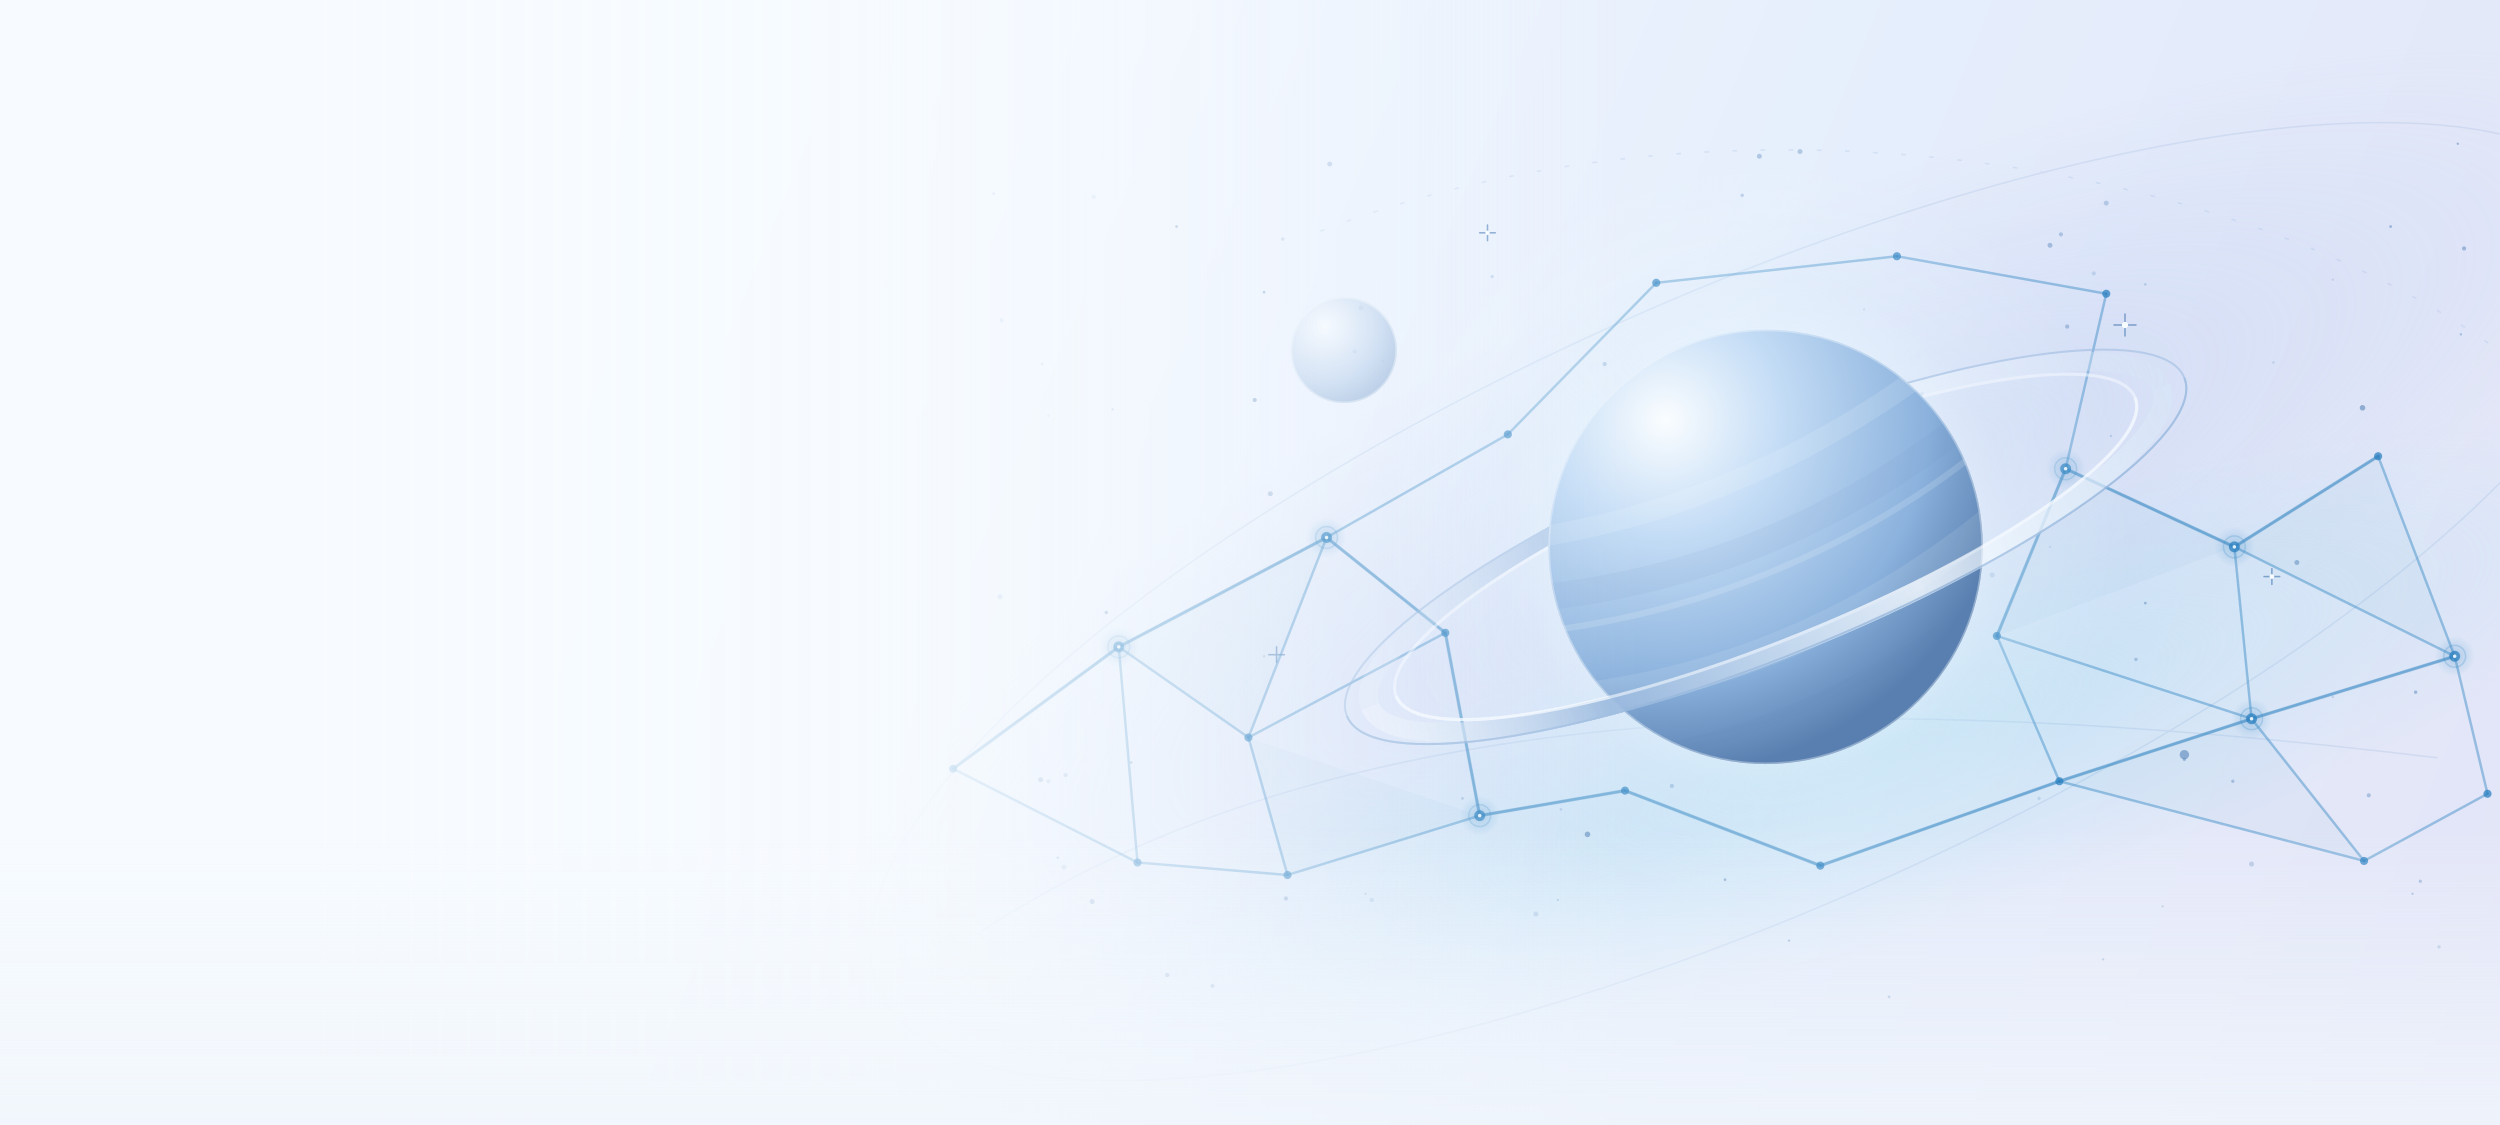
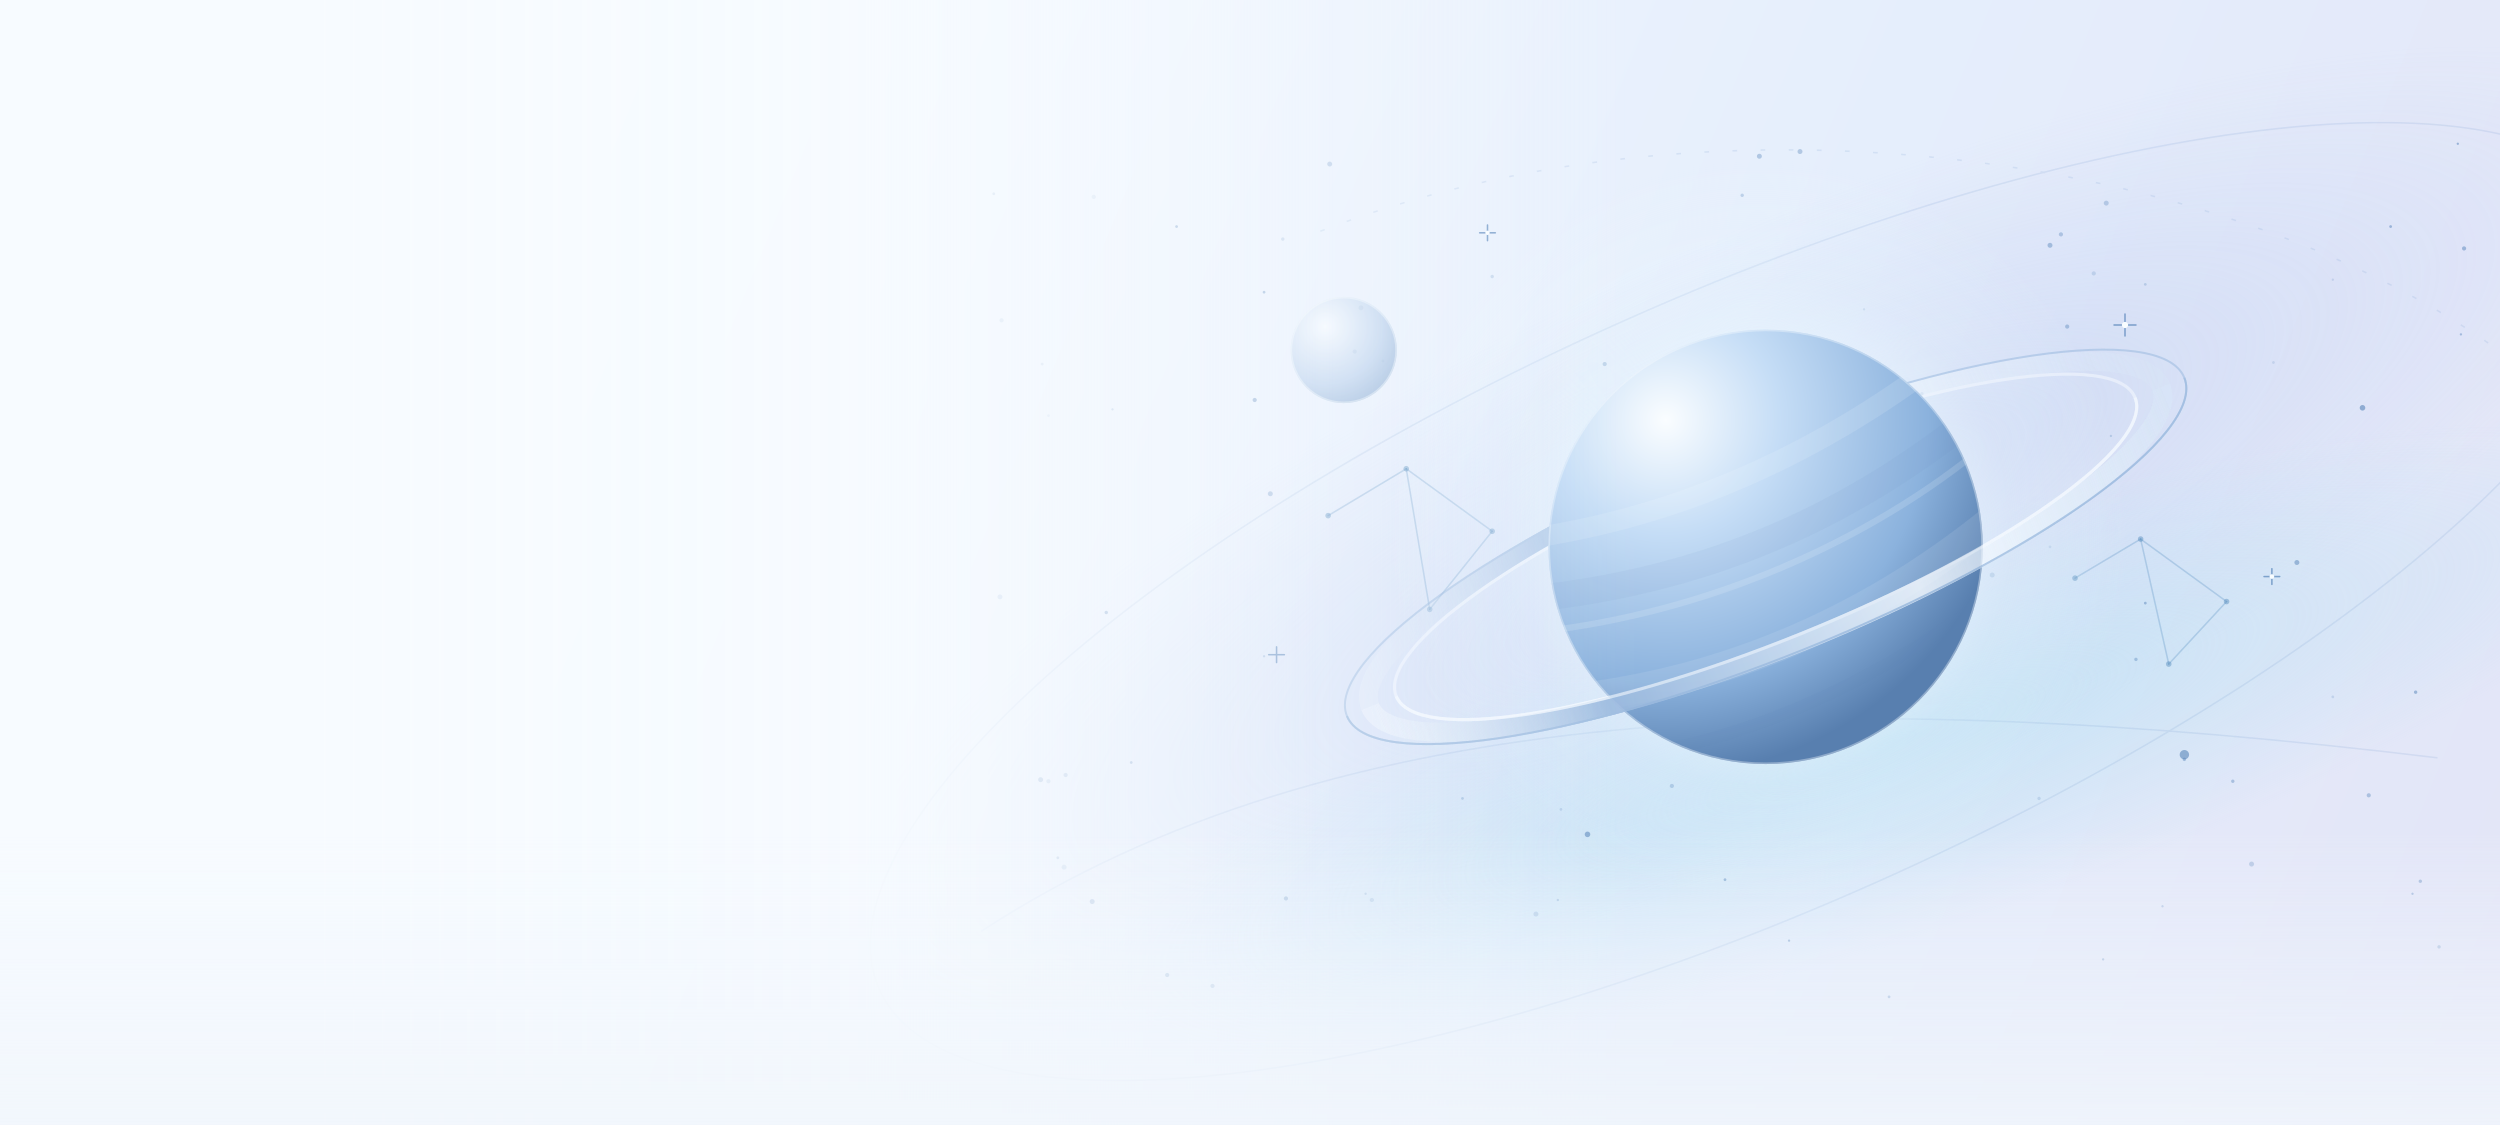
<svg xmlns="http://www.w3.org/2000/svg" width="1600" height="720" viewBox="0 0 1600 720" fill="none">
  <defs>
    <linearGradient id="space" x1="260" y1="100" x2="1600" y2="650" gradientUnits="userSpaceOnUse">
      <stop stop-color="#F7FBFF" />
      <stop offset=".6" stop-color="#E5EEFC" />
      <stop offset="1" stop-color="#E3E5F7" />
    </linearGradient>
    <radialGradient id="nebula" cx="0" cy="0" r="1" gradientTransform="translate(1130 345) rotate(-24) scale(650 190)" gradientUnits="userSpaceOnUse">
      <stop stop-color="#ACBEEA" stop-opacity=".48" />
      <stop offset=".45" stop-color="#ACBEEA" stop-opacity=".22" />
      <stop offset="1" stop-color="#ACBEEA" stop-opacity="0" />
    </radialGradient>
    <radialGradient id="nebulaBlue" cx="0" cy="0" r="1" gradientTransform="translate(1210 475) rotate(-18) scale(530 125)" gradientUnits="userSpaceOnUse">
      <stop stop-color="#A4DAEF" stop-opacity=".48" />
      <stop offset="1" stop-color="#A4DAEF" stop-opacity="0" />
    </radialGradient>
    <radialGradient id="halo" cx="0" cy="0" r="1" gradientTransform="translate(1125 340) scale(238)" gradientUnits="userSpaceOnUse">
      <stop offset=".46" stop-color="#EBF8FF" stop-opacity=".7" />
      <stop offset=".68" stop-color="#EBF8FF" stop-opacity=".24" />
      <stop offset="1" stop-color="#EBF8FF" stop-opacity="0" />
    </radialGradient>
    <radialGradient id="planet" cx="0" cy="0" r="1" gradientTransform="translate(1066 269) rotate(48) scale(226 228)" gradientUnits="userSpaceOnUse">
      <stop stop-color="#FAFDFF" />
      <stop offset=".32" stop-color="#C5DDF6" />
      <stop offset=".74" stop-color="#8BB2DD" />
      <stop offset="1" stop-color="#587FAF" />
    </radialGradient>
    <linearGradient id="ring" x1="857" y1="350" x2="1403" y2="350" gradientUnits="userSpaceOnUse">
      <stop stop-color="#F5FAFF" stop-opacity=".35" />
      <stop offset=".26" stop-color="#9AB9DE" />
      <stop offset=".65" stop-color="#F5FAFF" />
      <stop offset="1" stop-color="#D8E7F7" stop-opacity=".48" />
    </linearGradient>
    <radialGradient id="moon" cx="0" cy="0" r="1" gradientTransform="translate(848 209) rotate(45) scale(61)" gradientUnits="userSpaceOnUse">
      <stop stop-color="#F9FCFF" />
      <stop offset=".6" stop-color="#BAD0EB" />
      <stop offset="1" stop-color="#86A7CD" />
    </radialGradient>
    <linearGradient id="leftFade" x1="180" y1="360" x2="1050" y2="360" gradientUnits="userSpaceOnUse">
      <stop stop-color="#F7FBFF" />
      <stop offset=".43" stop-color="#F7FBFF" stop-opacity=".92" />
      <stop offset=".78" stop-color="#F7FBFF" stop-opacity=".26" />
      <stop offset="1" stop-color="#F7FBFF" stop-opacity="0" />
    </linearGradient>
    <linearGradient id="haze" x1="800" y1="530" x2="800" y2="720" gradientUnits="userSpaceOnUse">
      <stop stop-color="#F1F6FC" stop-opacity="0" />
      <stop offset="1" stop-color="#F1F6FC" stop-opacity=".82" />
    </linearGradient>
    <clipPath id="planetClip">
      <circle cx="1130" cy="350" r="139" />
    </clipPath>
-     <radialGradient id="networkNodeGlow">
-       <stop stop-color="#3989C4" stop-opacity=".3" />
-       <stop offset="1" stop-color="#3989C4" stop-opacity="0" />
-     </radialGradient>
  </defs>
  <path d="M0 0H1600V720H0Z" fill="url(#space)" />
  <path d="M0 0H1600V720H0Z" fill="url(#nebula)" />
  <path d="M0 0H1600V720H0Z" fill="url(#nebulaBlue)" />
  <g stroke="#759BCD" stroke-width="1" opacity=".17">
    <ellipse cx="1120" cy="385" rx="610" ry="197" transform="rotate(-24 1120 385)" />
    <path d="M628 596C855 448 1170 438 1560 485" />
    <path d="M845 148C1090 53 1415 94 1596 222" stroke-dasharray="3 15" />
  </g>
  <g fill="#4F7EB5" opacity=".66">
    <circle cx="1575" cy="214" r="0.75" opacity="0.62" />
    <circle cx="809" cy="187" r="0.9" opacity="0.66" />
    <circle cx="1319" cy="150" r="1.35" opacity="0.53" />
    <circle cx="1193" cy="198" r="0.75" opacity="0.31" />
    <circle cx="1516" cy="509" r="1.35" opacity="0.56" />
    <circle cx="1001" cy="394" r="1.6" opacity="0.46" />
    <circle cx="1145" cy="602" r="0.75" opacity="0.69" />
    <circle cx="1323" cy="209" r="1.35" opacity="0.58" />
    <circle cx="1011" cy="378" r="0.75" opacity="0.71" />
    <circle cx="1530" cy="145" r="0.9" opacity="0.72" />
    <circle cx="1230" cy="252" r="1.1" opacity="0.54" />
    <circle cx="681" cy="555" r="1.6" opacity="0.39" />
    <circle cx="997" cy="576" r="0.75" opacity="0.45" />
    <circle cx="667" cy="233" r="0.9" opacity="0.35" />
    <circle cx="640" cy="382" r="1.6" opacity="0.46" />
    <circle cx="1441" cy="553" r="1.6" opacity="0.44" />
    <circle cx="874" cy="572" r="0.75" opacity="0.38" />
    <circle cx="671" cy="500" r="1.35" opacity="0.38" />
    <circle cx="636" cy="124" r="0.9" opacity="0.51" />
    <circle cx="851" cy="105" r="1.6" opacity="0.41" />
    <circle cx="1470" cy="360" r="1.6" opacity="0.71" />
    <circle cx="1134" cy="298" r="1.35" opacity="0.29" />
    <circle cx="671" cy="266" r="0.9" opacity="0.24" />
    <circle cx="712" cy="262" r="0.75" opacity="0.46" />
    <circle cx="1115" cy="125" r="1.1" opacity="0.46" />
    <circle cx="1577" cy="159" r="1.35" opacity="0.70" />
    <circle cx="867" cy="225" r="1.35" opacity="0.56" />
    <circle cx="677" cy="549" r="0.9" opacity="0.58" />
    <circle cx="1493" cy="446" r="0.9" opacity="0.29" />
    <circle cx="1546" cy="443" r="1.1" opacity="0.72" />
    <circle cx="1573" cy="92" r="0.75" opacity="0.75" />
    <circle cx="1561" cy="606" r="1.1" opacity="0.47" />
    <circle cx="1340" cy="175" r="1.35" opacity="0.32" />
    <circle cx="1104" cy="563" r="0.9" opacity="0.75" />
    <circle cx="747" cy="624" r="1.35" opacity="0.72" />
    <circle cx="724" cy="488" r="0.9" opacity="0.63" />
    <circle cx="1149" cy="368" r="1.1" opacity="0.37" />
    <circle cx="885" cy="231" r="0.9" opacity="0.31" />
    <circle cx="666" cy="499" r="1.6" opacity="0.63" />
    <circle cx="1223" cy="406" r="1.35" opacity="0.50" />
    <circle cx="1373" cy="182" r="0.9" opacity="0.37" />
    <circle cx="1544" cy="572" r="0.75" opacity="0.58" />
    <circle cx="753" cy="145" r="0.9" opacity="0.74" />
    <circle cx="1455" cy="232" r="0.9" opacity="0.26" />
    <circle cx="1011" cy="371" r="1.6" opacity="0.65" />
    <circle cx="936" cy="511" r="0.9" opacity="0.47" />
    <circle cx="1398" cy="486" r="1.1" opacity="0.62" />
    <circle cx="1005" cy="369" r="1.35" opacity="0.38" />
    <circle cx="1351" cy="279" r="0.75" opacity="0.40" />
    <circle cx="1429" cy="500" r="1.1" opacity="0.57" />
    <circle cx="682" cy="496" r="1.35" opacity="0.48" />
    <circle cx="700" cy="126" r="1.35" opacity="0.26" />
    <circle cx="823" cy="575" r="1.35" opacity="0.61" />
    <circle cx="1549" cy="564" r="1.1" opacity="0.58" />
    <circle cx="1275" cy="368" r="1.6" opacity="0.38" />
    <circle cx="955" cy="177" r="1.1" opacity="0.31" />
    <circle cx="1346" cy="614" r="0.75" opacity="0.56" />
    <circle cx="821" cy="153" r="1.1" opacity="0.32" />
    <circle cx="1140" cy="438" r="0.75" opacity="0.49" />
    <circle cx="809" cy="420" r="0.75" opacity="0.41" />
    <circle cx="1070" cy="503" r="1.35" opacity="0.54" />
    <circle cx="1114" cy="330" r="1.1" opacity="0.30" />
    <circle cx="999" cy="518" r="0.9" opacity="0.34" />
    <circle cx="1384" cy="580" r="0.75" opacity="0.43" />
    <circle cx="878" cy="576" r="1.35" opacity="0.32" />
    <circle cx="1367" cy="422" r="1.1" opacity="0.56" />
    <circle cx="1209" cy="438" r="1.1" opacity="0.50" />
    <circle cx="1493" cy="179" r="0.75" opacity="0.30" />
    <circle cx="803" cy="256" r="1.35" opacity="0.69" />
    <circle cx="1209" cy="638" r="0.9" opacity="0.65" />
    <circle cx="1305" cy="511" r="1.1" opacity="0.29" />
    <circle cx="708" cy="392" r="1.1" opacity="0.76" />
    <circle cx="1312" cy="157" r="1.6" opacity="0.63" />
    <circle cx="699" cy="577" r="1.6" opacity="0.73" />
    <circle cx="776" cy="631" r="1.35" opacity="0.58" />
    <circle cx="641" cy="205" r="1.35" opacity="0.39" />
    <circle cx="1152" cy="97" r="1.6" opacity="0.52" />
    <circle cx="1312" cy="350" r="0.9" opacity="0.25" />
    <circle cx="1126" cy="100" r="1.6" opacity="0.54" />
    <circle cx="1080" cy="257" r="1.6" opacity="0.56" />
    <circle cx="871" cy="197" r="1.6" opacity="0.51" />
    <circle cx="983" cy="585" r="1.6" opacity="0.36" />
    <circle cx="1348" cy="130" r="1.6" opacity="0.46" />
    <circle cx="1027" cy="233" r="1.35" opacity="0.63" />
    <circle cx="1373" cy="386" r="0.9" opacity="0.67" />
    <circle cx="813" cy="316" r="1.6" opacity="0.52" />
  </g>
  <g stroke="#4F7EB5" stroke-linecap="round" opacity=".65">
    <path d="M1360 201V215M1353 208H1367" />
    <path d="M1454 364V374M1449 369H1459" />
    <path d="M952 144V154M947 149H957" />
    <path d="M817 414V424M812 419H822" />
  </g>
  <g fill="#F9FDFF">
    <circle cx="1360" cy="208" r="2" />
    <circle cx="1454" cy="369" r="1.5" />
    <circle cx="952" cy="149" r="1.4" />
  </g>
  <g id="network-mesh">
-     <g fill="#3989C4" opacity=".045">
-       <polygon points="716,414 799,472 849,344" />
-       <polygon points="799,472 947,522 824,560" />
-       <polygon points="1322,300 1430,350 1278,407" />
-       <polygon points="1430,350 1522,292 1571,420" />
-       <polygon points="1318,500 1441,460 1513,551" />
+     <g stroke="#558CBE" stroke-width="1" stroke-opacity=".30" stroke-linecap="round" stroke-linejoin="round">
+       <path d="M850 330L900 300" />
+       <path d="M900 300L955 340" />
+       <path d="M955 340L915 390" />
+       <path d="M900 300L915 390" />
+       <path d="M1328 370L1370 345" />
+       <path d="M1370 345L1425 385" />
+       <path d="M1425 385L1388 425" />
+       <path d="M1370 345L1388 425" />
    </g>
-     <g stroke="#3989C4" stroke-width="1.6" stroke-opacity=".46" stroke-linecap="round" stroke-linejoin="round">
-       <path d="M610 492L716 414" />
-       <path d="M610 492L728 552" />
-       <path d="M716 414L799 472" />
-       <path d="M716 414L849 344" />
-       <path d="M799 472L849 344" />
-       <path d="M799 472L925 405" />
-       <path d="M799 472L824 560" />
-       <path d="M849 344L925 405" />
-       <path d="M849 344L965 278" />
-       <path d="M925 405L947 522" />
-       <path d="M947 522L824 560" />
-       <path d="M824 560L728 552" />
-       <path d="M716 414L728 552" />
-       <path d="M947 522L1040 506" />
-       <path d="M1040 506L1165 554" />
-       <path d="M1165 554L1318 500" />
-       <path d="M965 278L1060 181" />
-       <path d="M1060 181L1214 164" />
-       <path d="M1214 164L1348 188" />
-       <path d="M1348 188L1322 300" />
-       <path d="M1322 300L1430 350" />
-       <path d="M1322 300L1278 407" />
-       <path d="M1430 350L1522 292" />
-       <path d="M1522 292L1571 420" />
-       <path d="M1430 350L1571 420" />
-       <path d="M1430 350L1441 460" />
-       <path d="M1278 407L1441 460" />
-       <path d="M1278 407L1318 500" />
-       <path d="M1318 500L1441 460" />
-       <path d="M1441 460L1513 551" />
-       <path d="M1441 460L1571 420" />
-       <path d="M1571 420L1592 508" />
-       <path d="M1513 551L1592 508" />
-       <path d="M1318 500L1513 551" />
-     </g>
-     <g stroke="#3989C4" stroke-width="2.2" stroke-opacity=".34" stroke-linecap="round" stroke-linejoin="round">
-       <polyline points="610,492 716,414 849,344 925,405 947,522 1040,506 1165,554 1318,500 1441,460 1571,420" />
-       <polyline points="1278,407 1322,300 1430,350 1522,292" />
-     </g>
-     <g>
-       <circle cx="716" cy="414" r="13" fill="url(#networkNodeGlow)" />
-       <circle cx="716" cy="414" r="7" stroke="#3989C4" stroke-opacity=".24" />
-       <circle cx="849" cy="344" r="13" fill="url(#networkNodeGlow)" />
-       <circle cx="849" cy="344" r="7" stroke="#3989C4" stroke-opacity=".24" />
-       <circle cx="947" cy="522" r="13" fill="url(#networkNodeGlow)" />
-       <circle cx="947" cy="522" r="7" stroke="#3989C4" stroke-opacity=".24" />
-       <circle cx="1322" cy="300" r="13" fill="url(#networkNodeGlow)" />
-       <circle cx="1322" cy="300" r="7" stroke="#3989C4" stroke-opacity=".24" />
-       <circle cx="1430" cy="350" r="13" fill="url(#networkNodeGlow)" />
-       <circle cx="1430" cy="350" r="7" stroke="#3989C4" stroke-opacity=".24" />
-       <circle cx="1441" cy="460" r="13" fill="url(#networkNodeGlow)" />
-       <circle cx="1441" cy="460" r="7" stroke="#3989C4" stroke-opacity=".24" />
-       <circle cx="1571" cy="420" r="13" fill="url(#networkNodeGlow)" />
-       <circle cx="1571" cy="420" r="7" stroke="#3989C4" stroke-opacity=".24" />
-     </g>
-     <g fill="#287FBF" fill-opacity=".72">
-       <circle cx="610" cy="492" r="2.6" />
-       <circle cx="716" cy="414" r="3.5" />
-       <circle cx="799" cy="472" r="2.6" />
-       <circle cx="849" cy="344" r="3.5" />
-       <circle cx="925" cy="405" r="2.6" />
-       <circle cx="947" cy="522" r="3.5" />
-       <circle cx="824" cy="560" r="2.6" />
-       <circle cx="728" cy="552" r="2.6" />
-       <circle cx="965" cy="278" r="2.6" />
-       <circle cx="1040" cy="506" r="2.6" />
-       <circle cx="1165" cy="554" r="2.6" />
-       <circle cx="1318" cy="500" r="2.6" />
-       <circle cx="1278" cy="407" r="2.6" />
-       <circle cx="1322" cy="300" r="3.5" />
-       <circle cx="1430" cy="350" r="3.5" />
-       <circle cx="1522" cy="292" r="2.6" />
-       <circle cx="1571" cy="420" r="3.5" />
-       <circle cx="1441" cy="460" r="3.5" />
-       <circle cx="1513" cy="551" r="2.6" />
-       <circle cx="1592" cy="508" r="2.6" />
-       <circle cx="1348" cy="188" r="2.6" />
-       <circle cx="1214" cy="164" r="2.6" />
-       <circle cx="1060" cy="181" r="2.6" />
-     </g>
-     <g fill="#F5FCFF" opacity=".9">
-       <circle cx="716" cy="414" r="1.15" />
-       <circle cx="849" cy="344" r="1.15" />
-       <circle cx="947" cy="522" r="1.15" />
-       <circle cx="1322" cy="300" r="1.15" />
-       <circle cx="1430" cy="350" r="1.15" />
-       <circle cx="1441" cy="460" r="1.15" />
-       <circle cx="1571" cy="420" r="1.15" />
+     <g fill="#558CBE" fill-opacity=".45">
+       <circle cx="850" cy="330" r="1.8" />
+       <circle cx="900" cy="300" r="1.8" />
+       <circle cx="955" cy="340" r="1.8" />
+       <circle cx="915" cy="390" r="1.8" />
+       <circle cx="1328" cy="370" r="1.8" />
+       <circle cx="1370" cy="345" r="1.8" />
+       <circle cx="1425" cy="385" r="1.8" />
+       <circle cx="1388" cy="425" r="1.8" />
    </g>
  </g>
  <circle cx="860" cy="224" r="34" fill="url(#moon)" opacity=".77" />
  <circle cx="860" cy="224" r="33.5" stroke="#F9FCFF" stroke-opacity=".42" />
  <circle cx="1125" cy="340" r="240" fill="url(#halo)" />
  <g transform="rotate(-22 1130 350)" opacity=".54">
    <ellipse cx="1130" cy="350" rx="273" ry="65" stroke="url(#ring)" stroke-width="12" />
    <ellipse cx="1130" cy="350" rx="289" ry="70" stroke="#9AB9DE" stroke-width="1.3" />
    <ellipse cx="1130" cy="350" rx="255" ry="60" stroke="#F5FAFF" stroke-width="2" />
  </g>
  <circle cx="1130" cy="350" r="139" fill="url(#planet)" />
  <g clip-path="url(#planetClip)" transform="rotate(-22 1130 350)">
    <path d="M972 283C1080 314 1190 308 1294 277" stroke="#FAFDFF" stroke-width="13" opacity=".13" />
    <path d="M976 324C1090 357 1190 352 1293 320" stroke="#587FAF" stroke-width="17" opacity=".07" />
    <path d="M975 346C1079 375 1192 372 1286 342" stroke="#FAFDFF" stroke-width="4" opacity=".15" />
    <path d="M976 393C1081 423 1189 417 1290 382" stroke="#FAFDFF" stroke-width="19" opacity=".1" />
    <path d="M996 441C1090 464 1188 453 1277 426" stroke="#587FAF" stroke-width="8" opacity=".08" />
  </g>
  <circle cx="1130" cy="350" r="138.5" stroke="#FAFDFF" stroke-opacity=".35" />
  <g transform="rotate(-22 1130 350)" opacity=".82">
    <path d="M857 350A273 65 0 0 0 1403 350" stroke="url(#ring)" stroke-width="12" />
    <path d="M841 350A289 70 0 0 0 1419 350" stroke="#9AB9DE" stroke-width="1.3" opacity=".75" />
    <path d="M875 350A255 60 0 0 0 1385 350" stroke="#F5FAFF" stroke-width="2" opacity=".72" />
  </g>
  <g fill="#4F7EB5" opacity=".55">
    <circle cx="1398" cy="483" r="3" />
    <circle cx="1016" cy="534" r="1.8" />
    <circle cx="1512" cy="261" r="1.8" />
  </g>
  <path d="M0 0H1600V720H0Z" fill="url(#leftFade)" />
  <path d="M0 500H1600V720H0Z" fill="url(#haze)" />
</svg>
